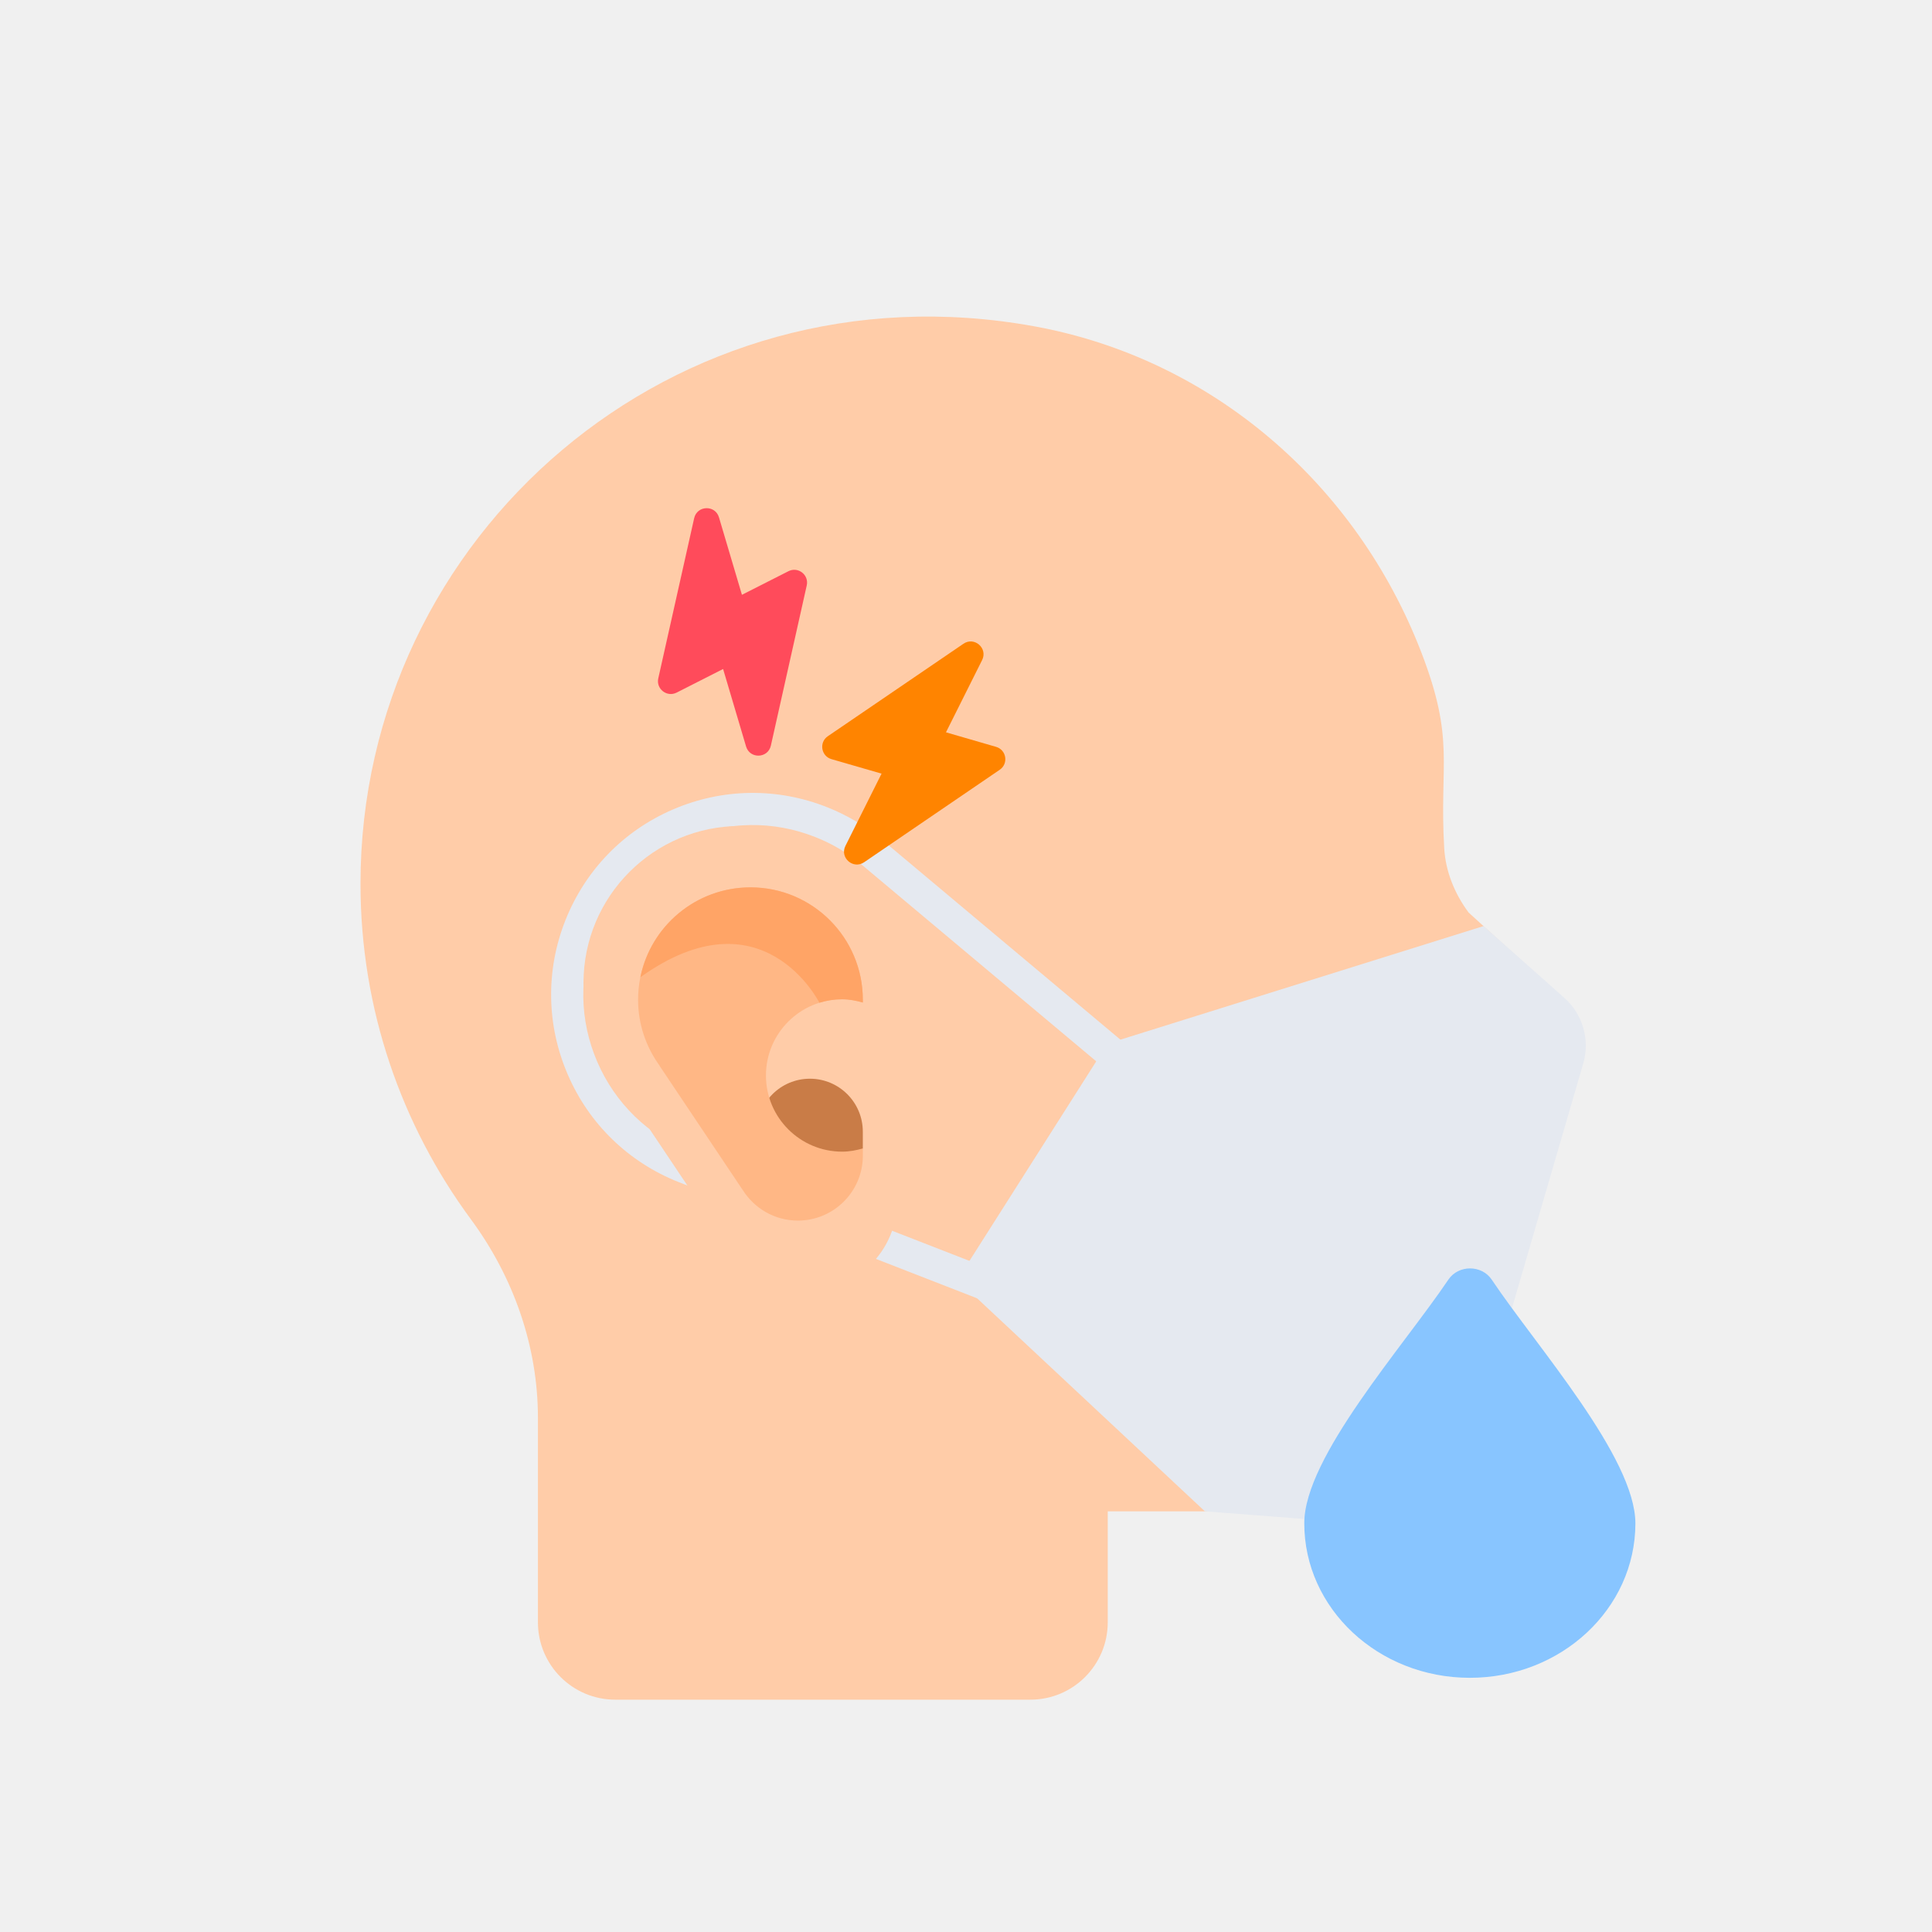
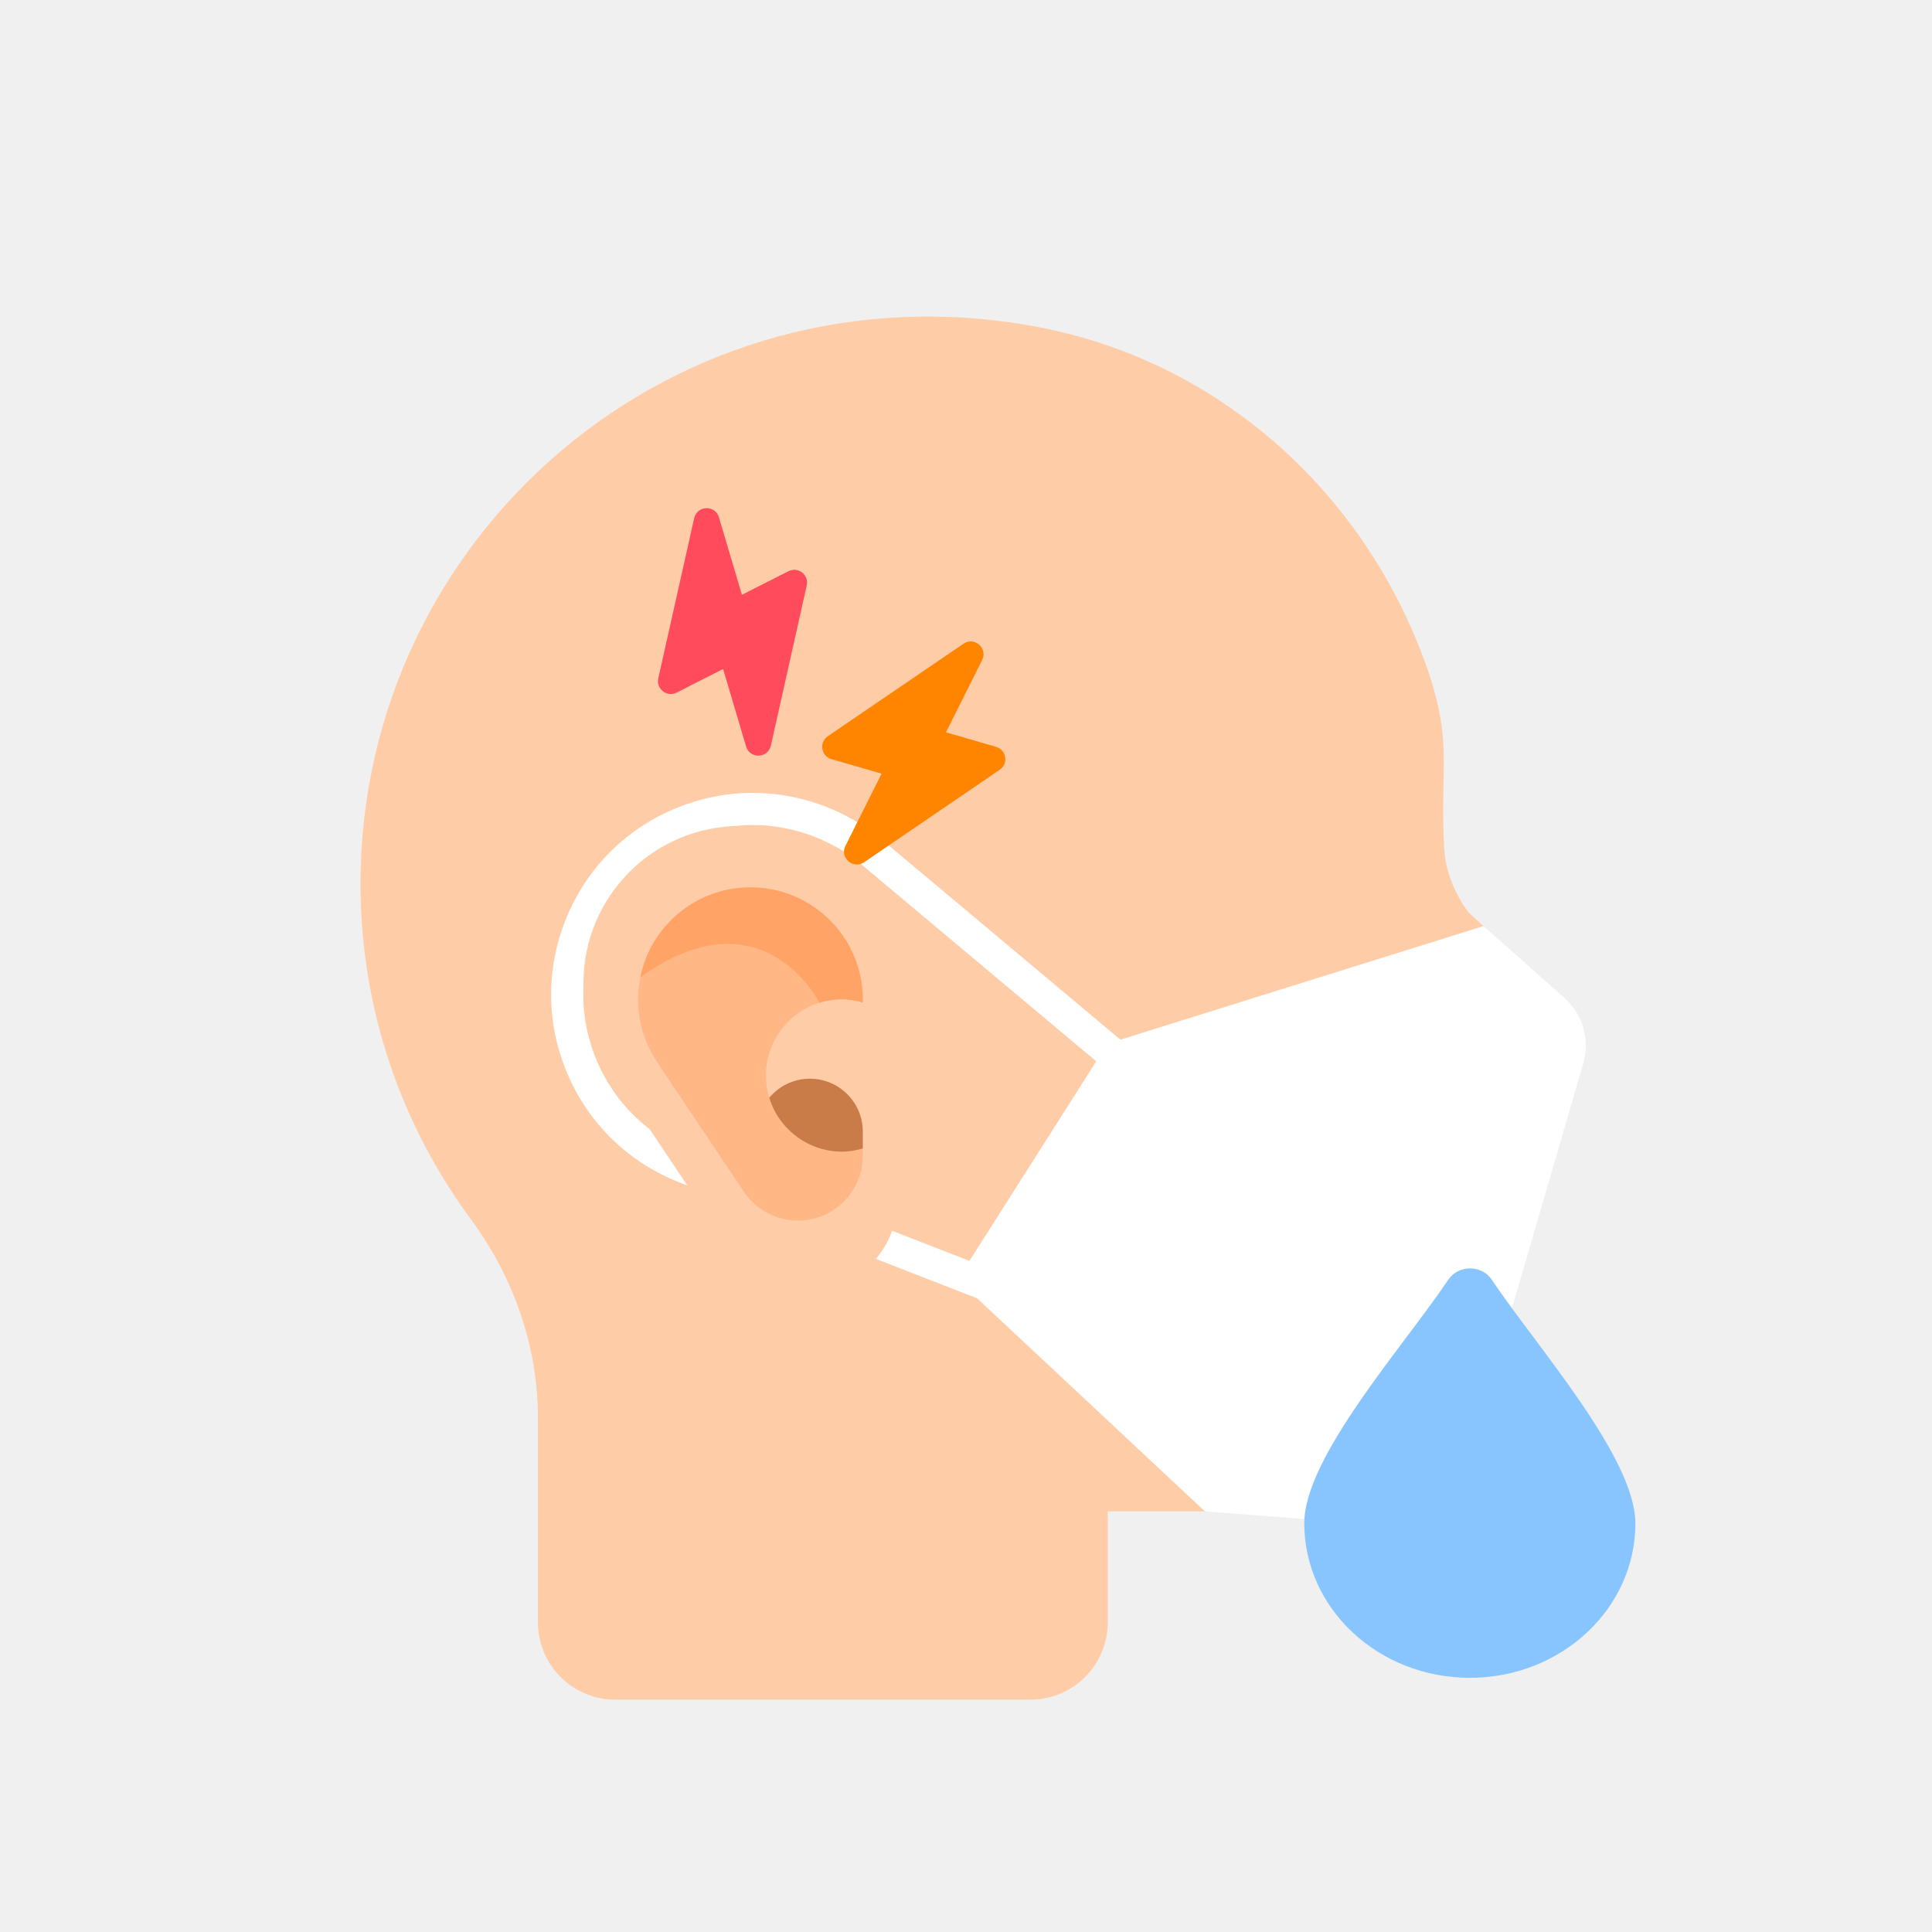
<svg xmlns="http://www.w3.org/2000/svg" width="44" height="44" viewBox="0 0 44 44" fill="none">
-   <g clip-path="url(#clip0_188_6673)">
+   <g clip-path="url(#clip0_190_6625)">
    <path d="M86.665 0.895H-211.134V45.139H86.665V0.895Z" stroke="#F24253" stroke-width="1.702" stroke-miterlimit="10" />
    <path d="M35.611 22.753L33.447 20.783C33.129 20.355 32.922 19.849 32.891 19.317C32.777 17.371 33.145 16.871 32.37 14.858C30.891 11.021 27.598 8.166 23.553 7.431C15.351 5.939 8.21 12.198 8.21 20.126C8.21 22.988 9.146 25.628 10.723 27.767C11.694 29.083 12.251 30.657 12.251 32.292V36.947C12.251 37.92 13.039 38.709 14.012 38.709H23.467C24.439 38.709 25.228 37.92 25.228 36.947V34.42H30.189C31.475 34.42 32.574 33.495 32.793 32.227L33.092 30.494L31.436 29.399C30.838 29.003 30.966 28.091 31.65 27.876L33.51 27.292L33.524 25.792L35.58 24.079C35.991 23.737 36.005 23.111 35.61 22.751L35.611 22.753Z" fill="#FFCCA8" />
-     <path d="M33.786 21.091L25.221 23.77L21.804 29.148L27.441 34.42L30.927 34.688C32.114 34.779 33.202 34.026 33.534 32.882L36.057 24.221C36.215 23.681 36.047 23.099 35.627 22.726L33.786 21.089V21.091Z" fill="#E5E9F0" />
-     <path d="M24.618 30.489L15.455 26.921C14.313 26.468 13.416 25.599 12.931 24.473C12.444 23.347 12.425 22.099 12.877 20.958C13.33 19.818 14.197 18.922 15.324 18.436C16.451 17.95 17.7 17.932 18.838 18.384C19.27 18.555 19.669 18.788 20.027 19.075L26.325 24.355L25.855 24.916L19.562 19.64C19.268 19.403 18.933 19.207 18.569 19.064C17.611 18.684 16.562 18.698 15.615 19.109C14.668 19.518 13.938 20.271 13.559 21.229C13.178 22.188 13.193 23.237 13.603 24.184C14.012 25.13 14.764 25.861 15.723 26.241L24.884 29.808L24.618 30.489Z" fill="#E5E9F0" />
+     <path d="M33.786 21.091L25.221 23.77L21.804 29.148L27.441 34.42L30.927 34.688C32.114 34.779 33.202 34.026 33.534 32.882L36.057 24.221C36.215 23.681 36.047 23.099 35.627 22.726L33.786 21.089V21.091Z" fill="white" />
+     <path d="M24.618 30.489L15.455 26.921C14.313 26.468 13.416 25.599 12.931 24.473C12.444 23.347 12.425 22.099 12.877 20.958C13.33 19.818 14.197 18.922 15.324 18.436C16.451 17.95 17.7 17.932 18.838 18.384C19.27 18.555 19.669 18.788 20.027 19.075L26.325 24.355L25.855 24.916L19.562 19.64C19.268 19.403 18.933 19.207 18.569 19.064C17.611 18.684 16.562 18.698 15.615 19.109C14.668 19.518 13.938 20.271 13.559 21.229C13.178 22.188 13.193 23.237 13.603 24.184C14.012 25.13 14.764 25.861 15.723 26.241L24.884 29.808L24.618 30.489Z" fill="white" />
  </g>
  <path d="M37.245 34.696C37.243 36.639 35.554 38.213 33.471 38.211C31.389 38.209 29.702 36.633 29.704 34.689C29.705 33.186 31.962 30.665 32.986 29.142C33.215 28.802 33.745 28.802 33.973 29.143C34.994 30.667 37.246 33.193 37.245 34.696Z" fill="#88C5FF" />
  <path d="M13.289 22.384C13.289 20.411 14.889 18.811 16.862 18.811C18.835 18.811 20.435 20.411 20.435 22.384V27.34C20.435 28.481 19.51 29.406 18.369 29.406C17.629 29.406 16.983 29.017 16.617 28.434L16.615 28.434L13.967 24.479L13.971 24.477C13.544 23.889 13.289 23.167 13.289 22.384Z" fill="#FFCCA8" />
  <path d="M17.239 25.772C17.239 26.438 17.779 26.978 18.445 26.978C19.015 26.978 19.65 26.154 19.65 26.154V25.773C19.65 25.107 19.111 24.567 18.445 24.567C17.779 24.567 17.239 25.107 17.239 25.773V25.772Z" fill="#C97C47" />
  <path d="M14.532 22.769C14.532 21.355 15.678 20.209 17.092 20.209C18.505 20.209 19.651 21.355 19.651 22.769V22.832C19.5 22.789 19.344 22.758 19.179 22.758C18.221 22.758 17.444 23.535 17.444 24.493C17.444 25.451 18.221 26.228 19.179 26.228C19.344 26.228 19.5 26.198 19.651 26.155V26.318C19.651 27.136 18.988 27.798 18.171 27.798C17.641 27.798 17.178 27.519 16.916 27.102H16.915L15.018 24.268L15.021 24.268C14.715 23.846 14.532 23.329 14.532 22.769Z" fill="#FFB785" />
  <path d="M14.584 22.256C14.821 21.088 15.853 20.209 17.091 20.209C18.505 20.209 19.65 21.355 19.65 22.769V22.832C19.499 22.789 19.343 22.758 19.178 22.758C18.998 22.758 18.824 22.786 18.661 22.837C18.661 22.837 17.374 20.259 14.584 22.256Z" fill="#FFA466" />
  <path fill-rule="evenodd" clip-rule="evenodd" d="M22.685 17.009L21.544 16.678L22.367 15.033C22.502 14.764 22.191 14.491 21.942 14.661L18.853 16.767C18.649 16.906 18.699 17.22 18.936 17.289L20.077 17.619L19.254 19.265C19.119 19.534 19.431 19.806 19.68 19.637L22.768 17.531C22.972 17.392 22.922 17.078 22.685 17.009Z" fill="#FF8400" />
  <path fill-rule="evenodd" clip-rule="evenodd" d="M17.956 13.009L16.897 13.546L16.374 11.782C16.288 11.494 15.875 11.508 15.809 11.802L14.992 15.449C14.938 15.69 15.189 15.885 15.409 15.774L16.468 15.236L16.991 17C17.077 17.289 17.49 17.275 17.556 16.981L18.373 13.333C18.427 13.092 18.176 12.897 17.956 13.009Z" fill="#FF4B5B" />
  <defs>
-     <clipPath id="clip0_188_6673">
+     <clipPath id="clip0_190_6625">
      <rect width="34.034" height="34.034" fill="white" transform="translate(4.98291 6)" />
    </clipPath>
  </defs>
</svg>
